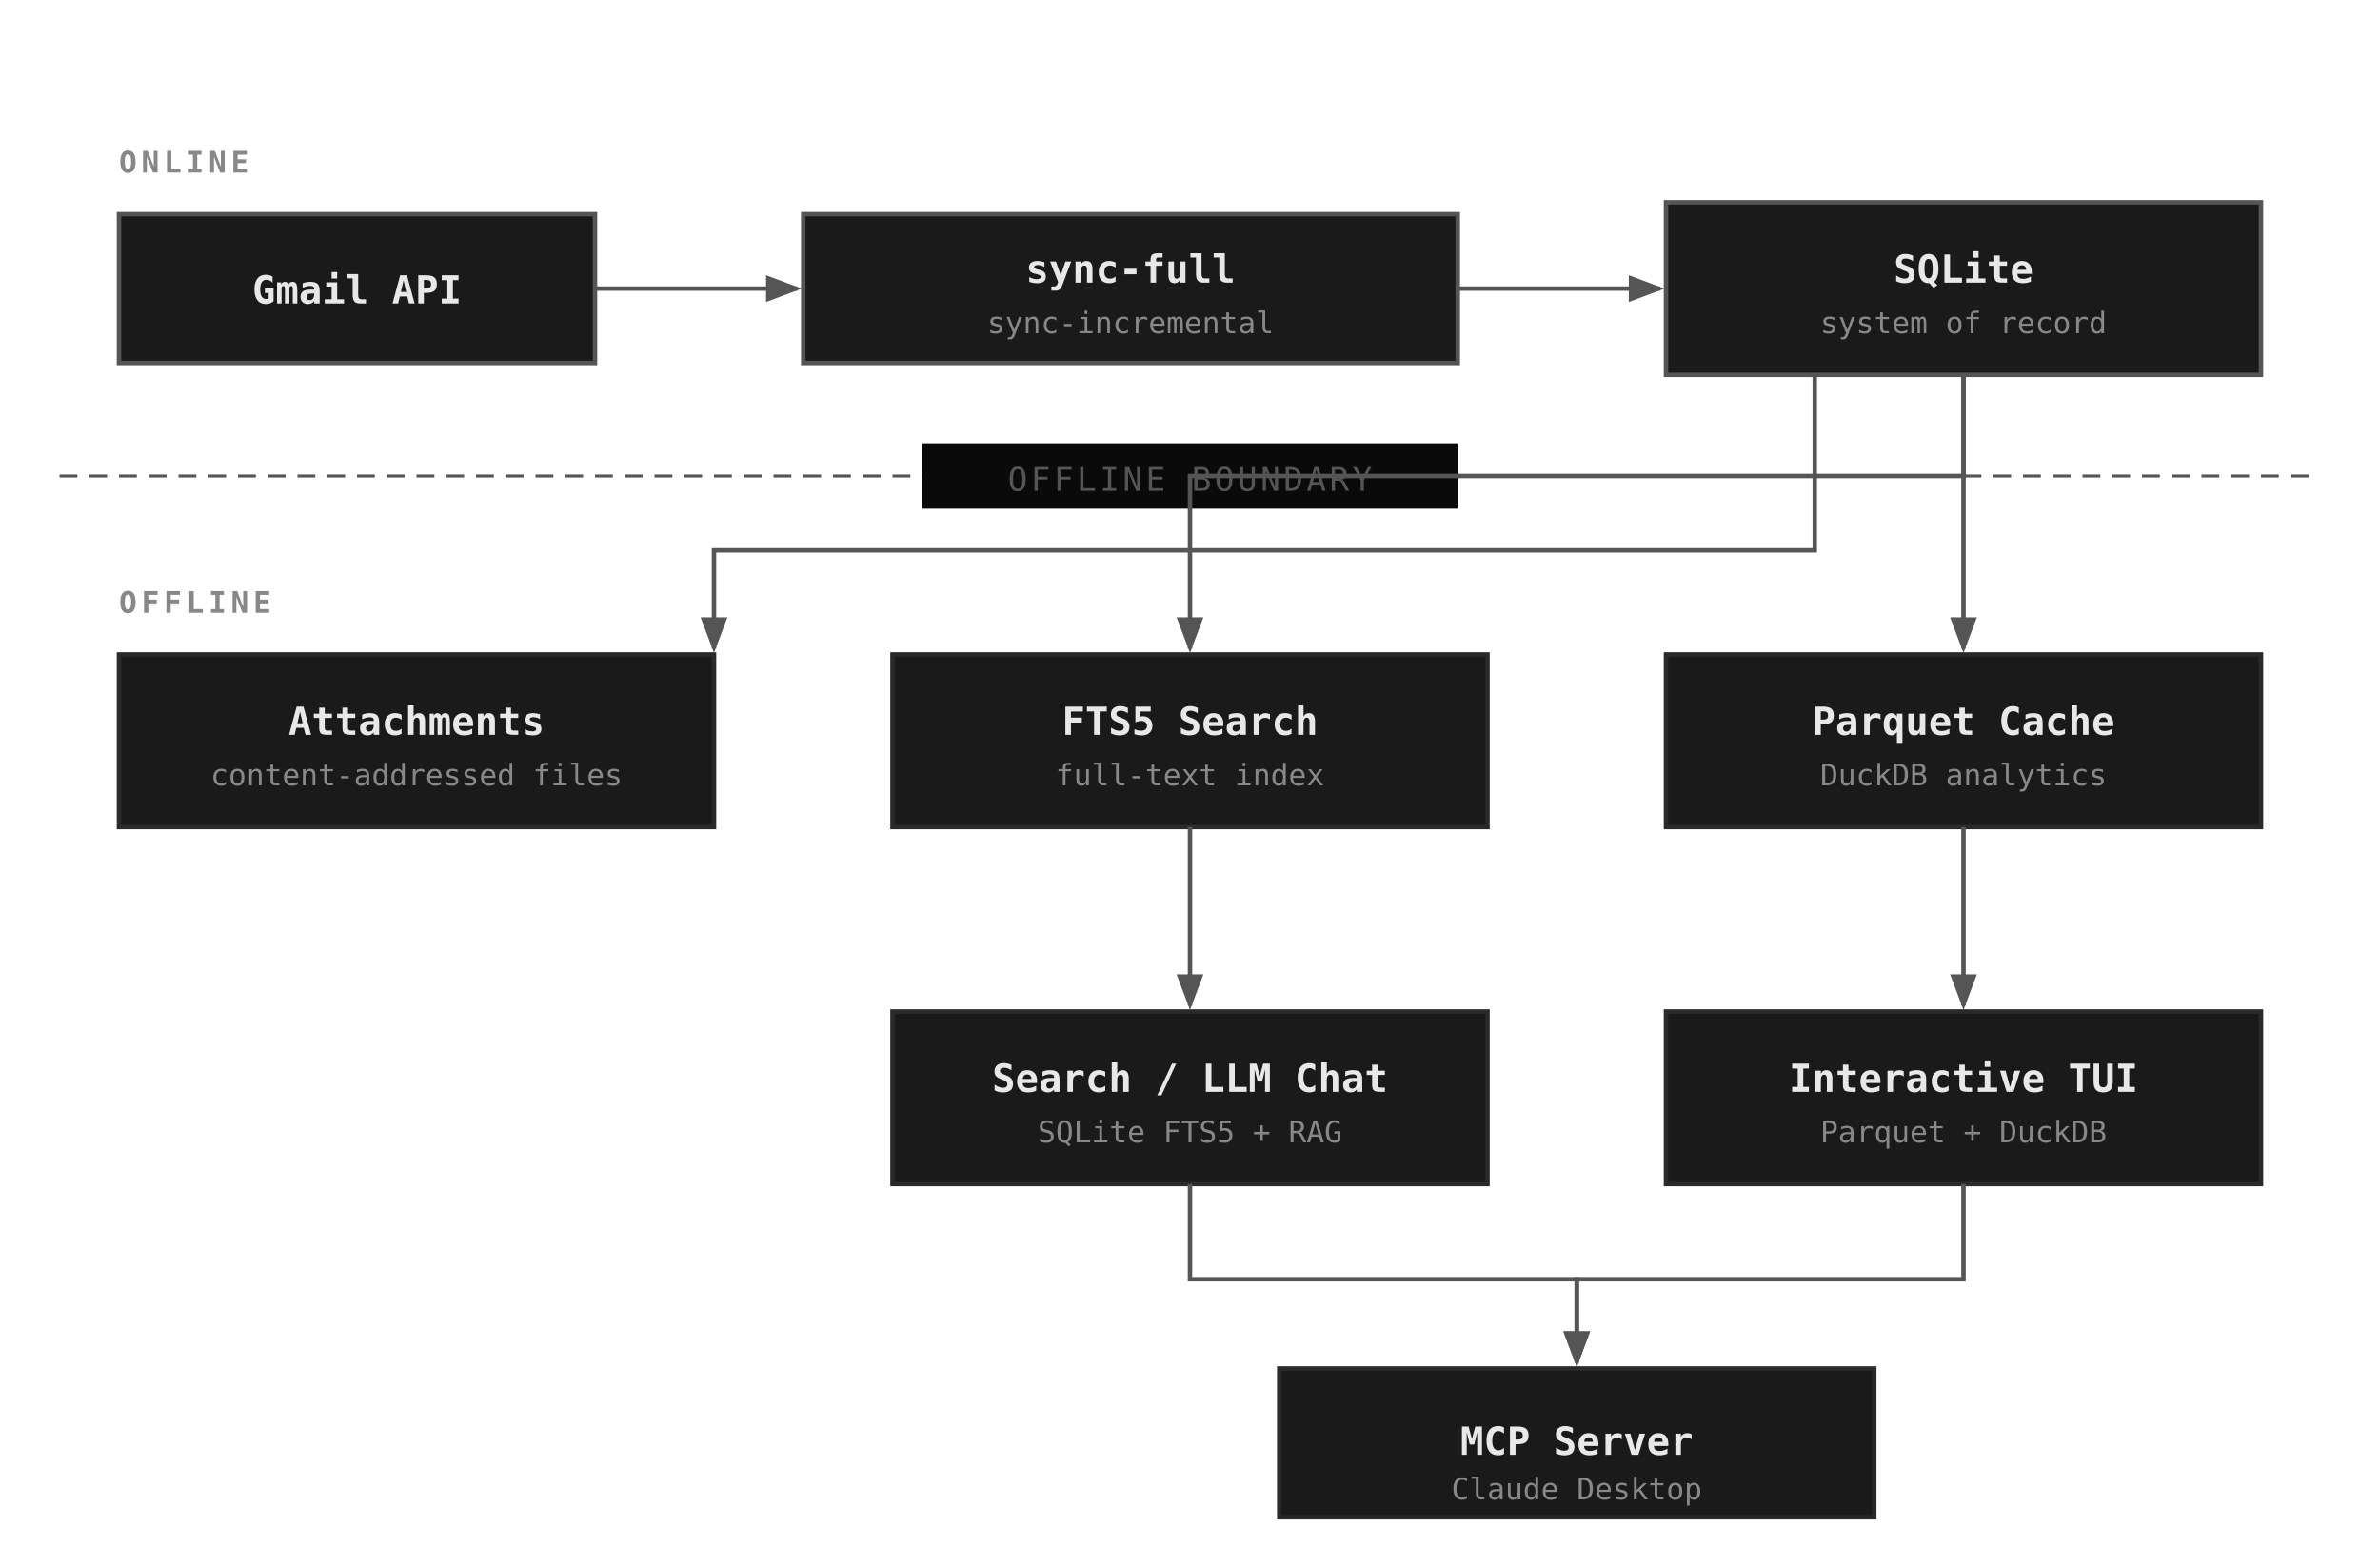
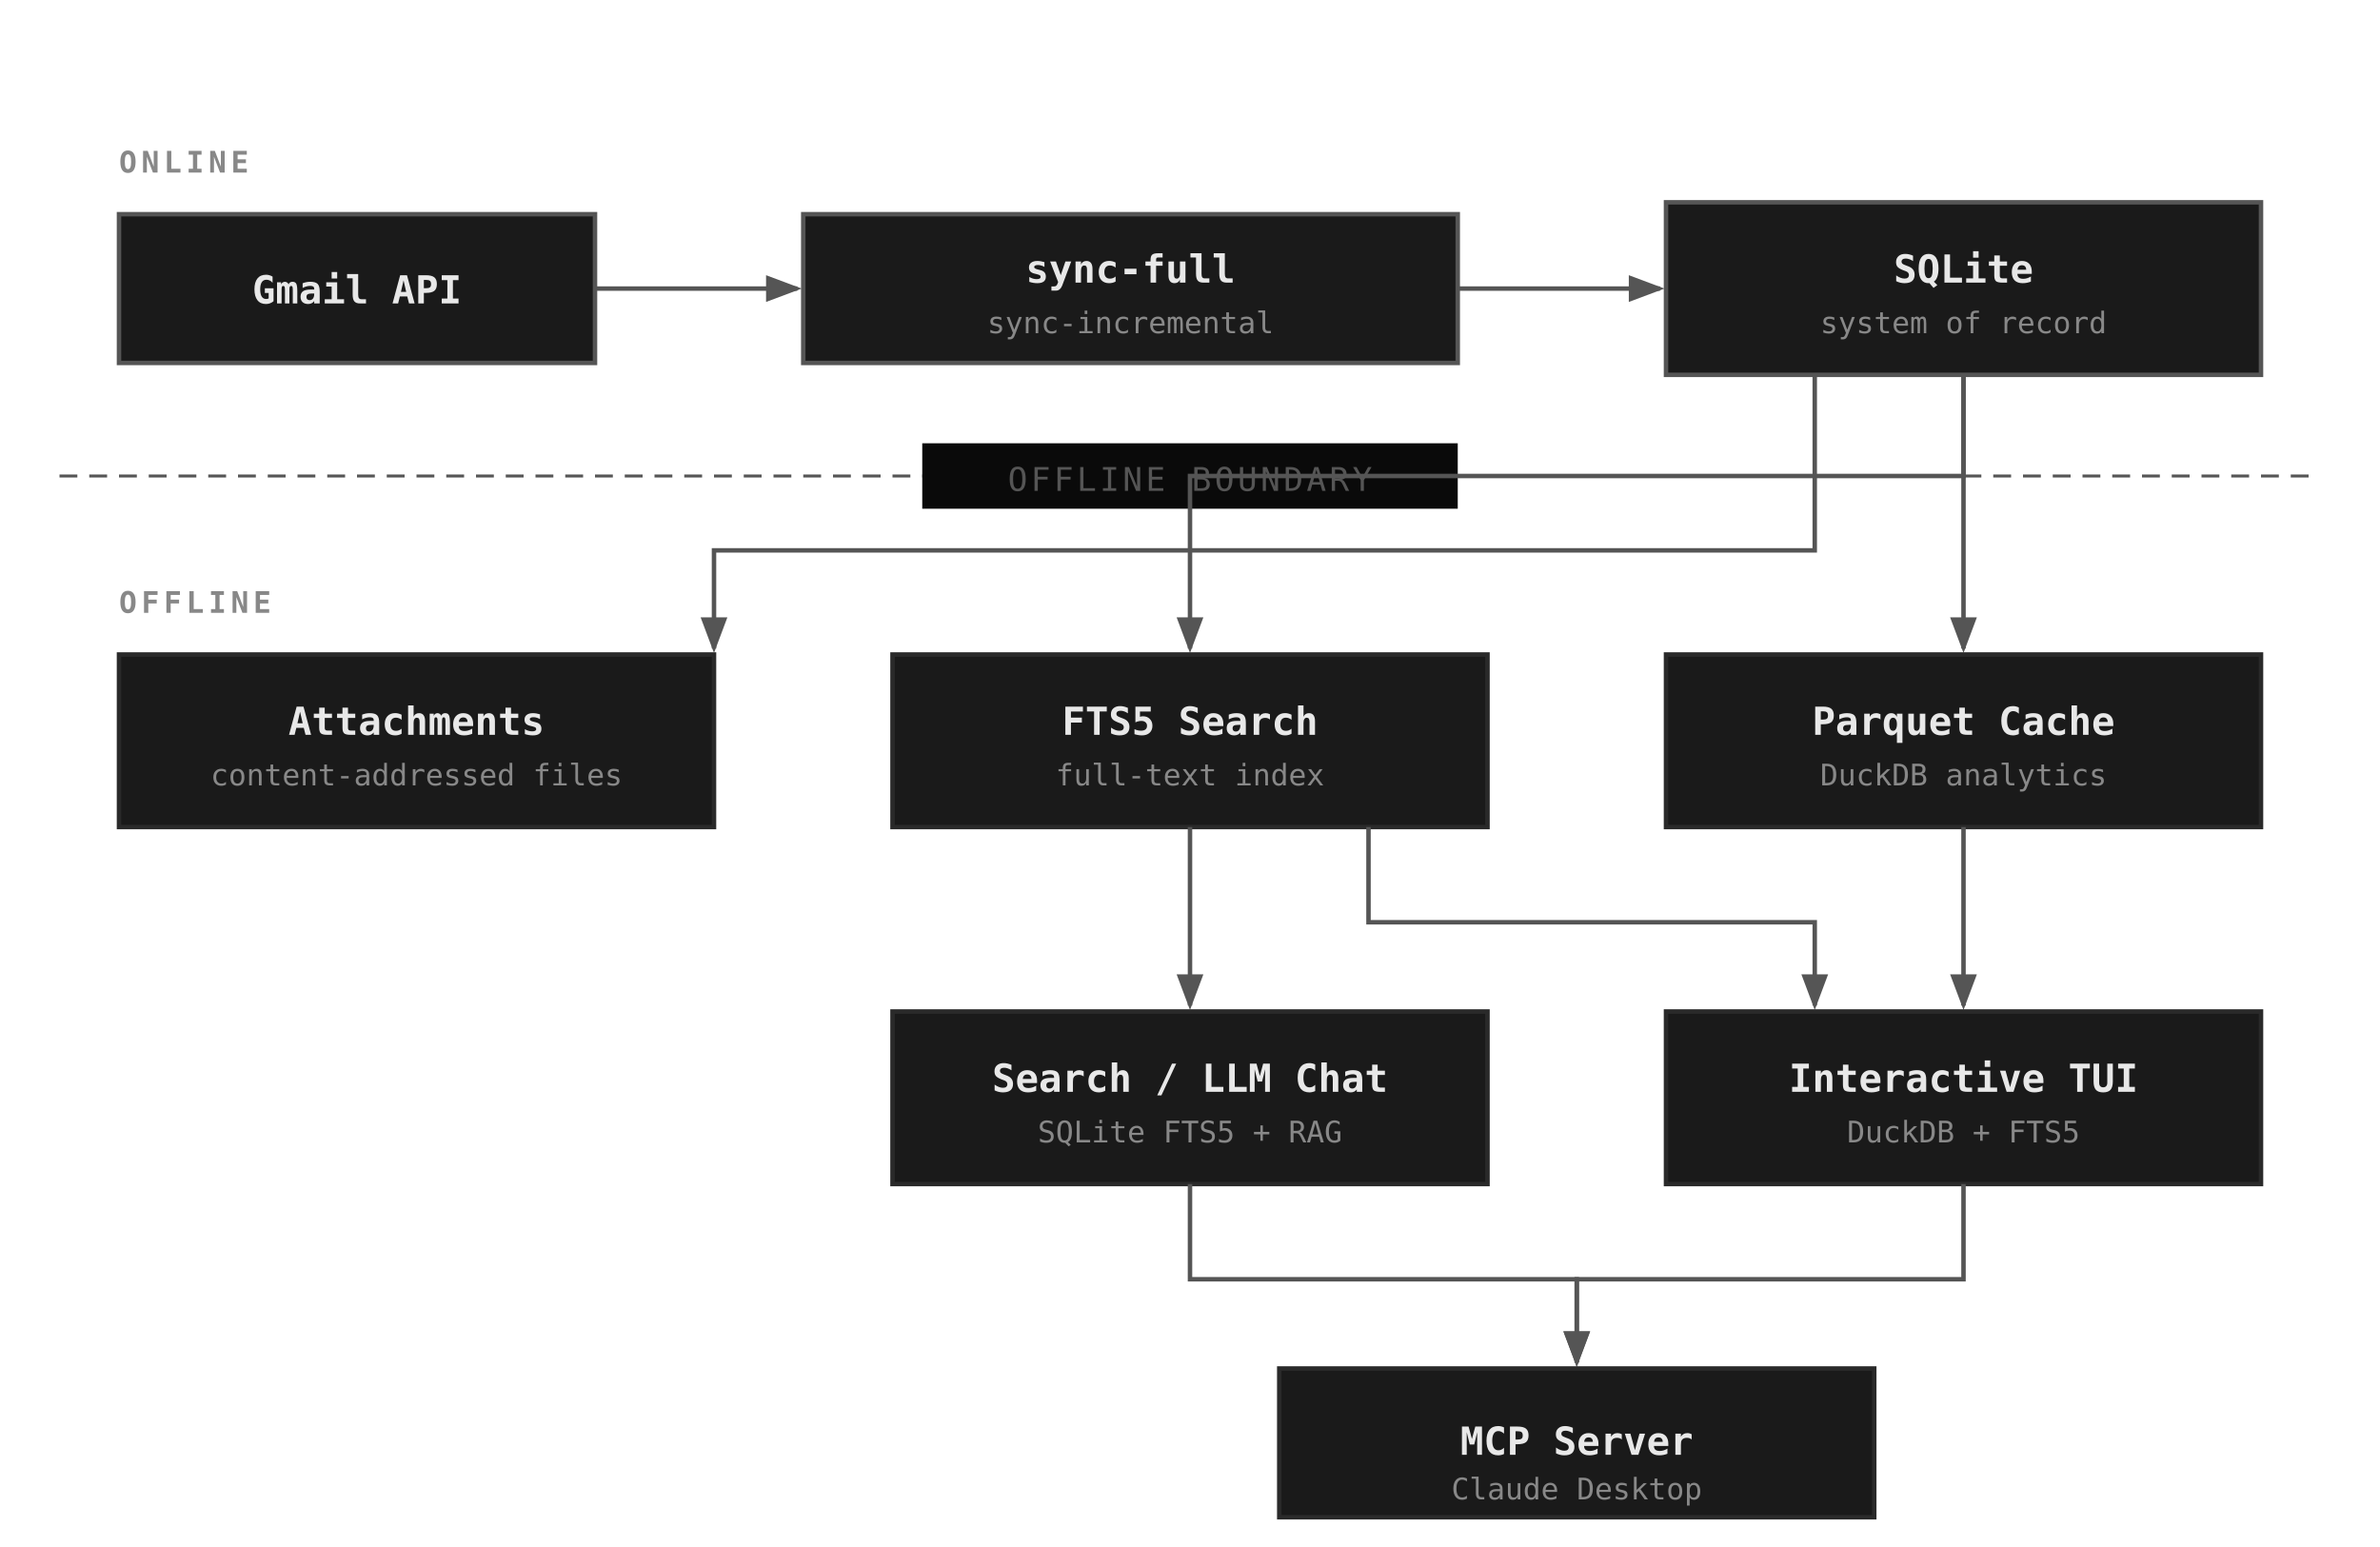
<svg xmlns="http://www.w3.org/2000/svg" viewBox="0 0 800 520" fill="none">
  <style>
    text { font-family: 'JetBrains Mono', ui-monospace, SFMono-Regular, Menlo, Monaco, Consolas, monospace; }
    .box { fill: #1a1a1a; stroke: #2a2a2a; stroke-width: 1.5; }
    .box-online { fill: #1a1a1a; stroke: #555555; stroke-width: 1.5; }
    .label { fill: #e8e8e8; font-size: 13px; font-weight: 600; }
    .sublabel { fill: #888888; font-size: 10px; }
    .arrow { stroke: #555555; stroke-width: 1.5; fill: none; marker-end: url(#arrowhead); }
    .arrow-down { stroke: #555555; stroke-width: 1.5; fill: none; marker-end: url(#arrowhead); }
    .divider { stroke: #555555; stroke-width: 1; stroke-dasharray: 6 4; }
    .divider-label { fill: #555555; font-size: 11px; font-weight: 500; letter-spacing: 0.1em; }
    .zone-label { fill: #888888; font-size: 10px; font-weight: 600; letter-spacing: 0.15em; text-transform: uppercase; }
  </style>
  <defs>
    <marker id="arrowhead" markerWidth="8" markerHeight="6" refX="7" refY="3" orient="auto">
      <polygon points="0 0, 8 3, 0 6" fill="#555555" />
    </marker>
  </defs>
  <text x="40" y="58" class="zone-label">ONLINE</text>
  <rect x="40" y="72" width="160" height="50" class="box-online" rx="0" />
  <text x="120" y="102" text-anchor="middle" class="label">Gmail API</text>
  <line x1="200" y1="97" x2="268" y2="97" class="arrow" />
  <rect x="270" y="72" width="220" height="50" class="box-online" rx="0" />
  <text x="380" y="95" text-anchor="middle" class="label">sync-full</text>
  <text x="380" y="112" text-anchor="middle" class="sublabel">sync-incremental</text>
  <line x1="490" y1="97" x2="558" y2="97" class="arrow" />
  <rect x="560" y="68" width="200" height="58" class="box-online" rx="0" />
  <text x="660" y="95" text-anchor="middle" class="label">SQLite</text>
  <text x="660" y="112" text-anchor="middle" class="sublabel">system of record</text>
  <line x1="20" y1="160" x2="780" y2="160" class="divider" />
  <rect x="310" y="149" width="180" height="22" fill="#0a0a0a" />
  <text x="400" y="165" text-anchor="middle" class="divider-label">OFFLINE BOUNDARY</text>
  <text x="40" y="206" class="zone-label">OFFLINE</text>
  <rect x="40" y="220" width="200" height="58" class="box" rx="0" />
  <text x="140" y="247" text-anchor="middle" class="label">Attachments</text>
  <text x="140" y="264" text-anchor="middle" class="sublabel">content-addressed files</text>
  <line x1="660" y1="126" x2="660" y2="218" class="arrow-down" />
  <rect x="560" y="220" width="200" height="58" class="box" rx="0" />
  <text x="660" y="247" text-anchor="middle" class="label">Parquet Cache</text>
  <text x="660" y="264" text-anchor="middle" class="sublabel">DuckDB analytics</text>
  <path d="M 610 126 L 610 185 L 240 185 L 240 218" class="arrow-down" />
  <path d="M 660 126 L 660 160 L 400 160 L 400 218" class="arrow-down" />
  <rect x="300" y="220" width="200" height="58" class="box" rx="0" />
  <text x="400" y="247" text-anchor="middle" class="label">FTS5 Search</text>
  <text x="400" y="264" text-anchor="middle" class="sublabel">full-text index</text>
  <line x1="660" y1="278" x2="660" y2="338" class="arrow-down" />
+   <path d="M 460 278 L 460 310 L 610 310 L 610 338" class="arrow-down" />
  <line x1="400" y1="278" x2="400" y2="338" class="arrow-down" />
  <rect x="560" y="340" width="200" height="58" class="box" rx="0" />
  <text x="660" y="367" text-anchor="middle" class="label">Interactive TUI</text>
-   <text x="660" y="384" text-anchor="middle" class="sublabel">Parquet + DuckDB</text>
+   <text x="660" y="384" text-anchor="middle" class="sublabel">DuckDB + FTS5</text>
  <rect x="300" y="340" width="200" height="58" class="box" rx="0" />
  <text x="400" y="367" text-anchor="middle" class="label">Search / LLM Chat</text>
  <text x="400" y="384" text-anchor="middle" class="sublabel">SQLite FTS5 + RAG</text>
  <path d="M 400 398 L 400 430 L 530 430 L 530 458" class="arrow-down" />
  <path d="M 660 398 L 660 430 L 530 430 L 530 458" class="arrow-down" />
  <rect x="430" y="460" width="200" height="50" class="box" rx="0" />
  <text x="530" y="489" text-anchor="middle" class="label">MCP Server</text>
  <text x="530" y="504" text-anchor="middle" class="sublabel">Claude Desktop</text>
</svg>
